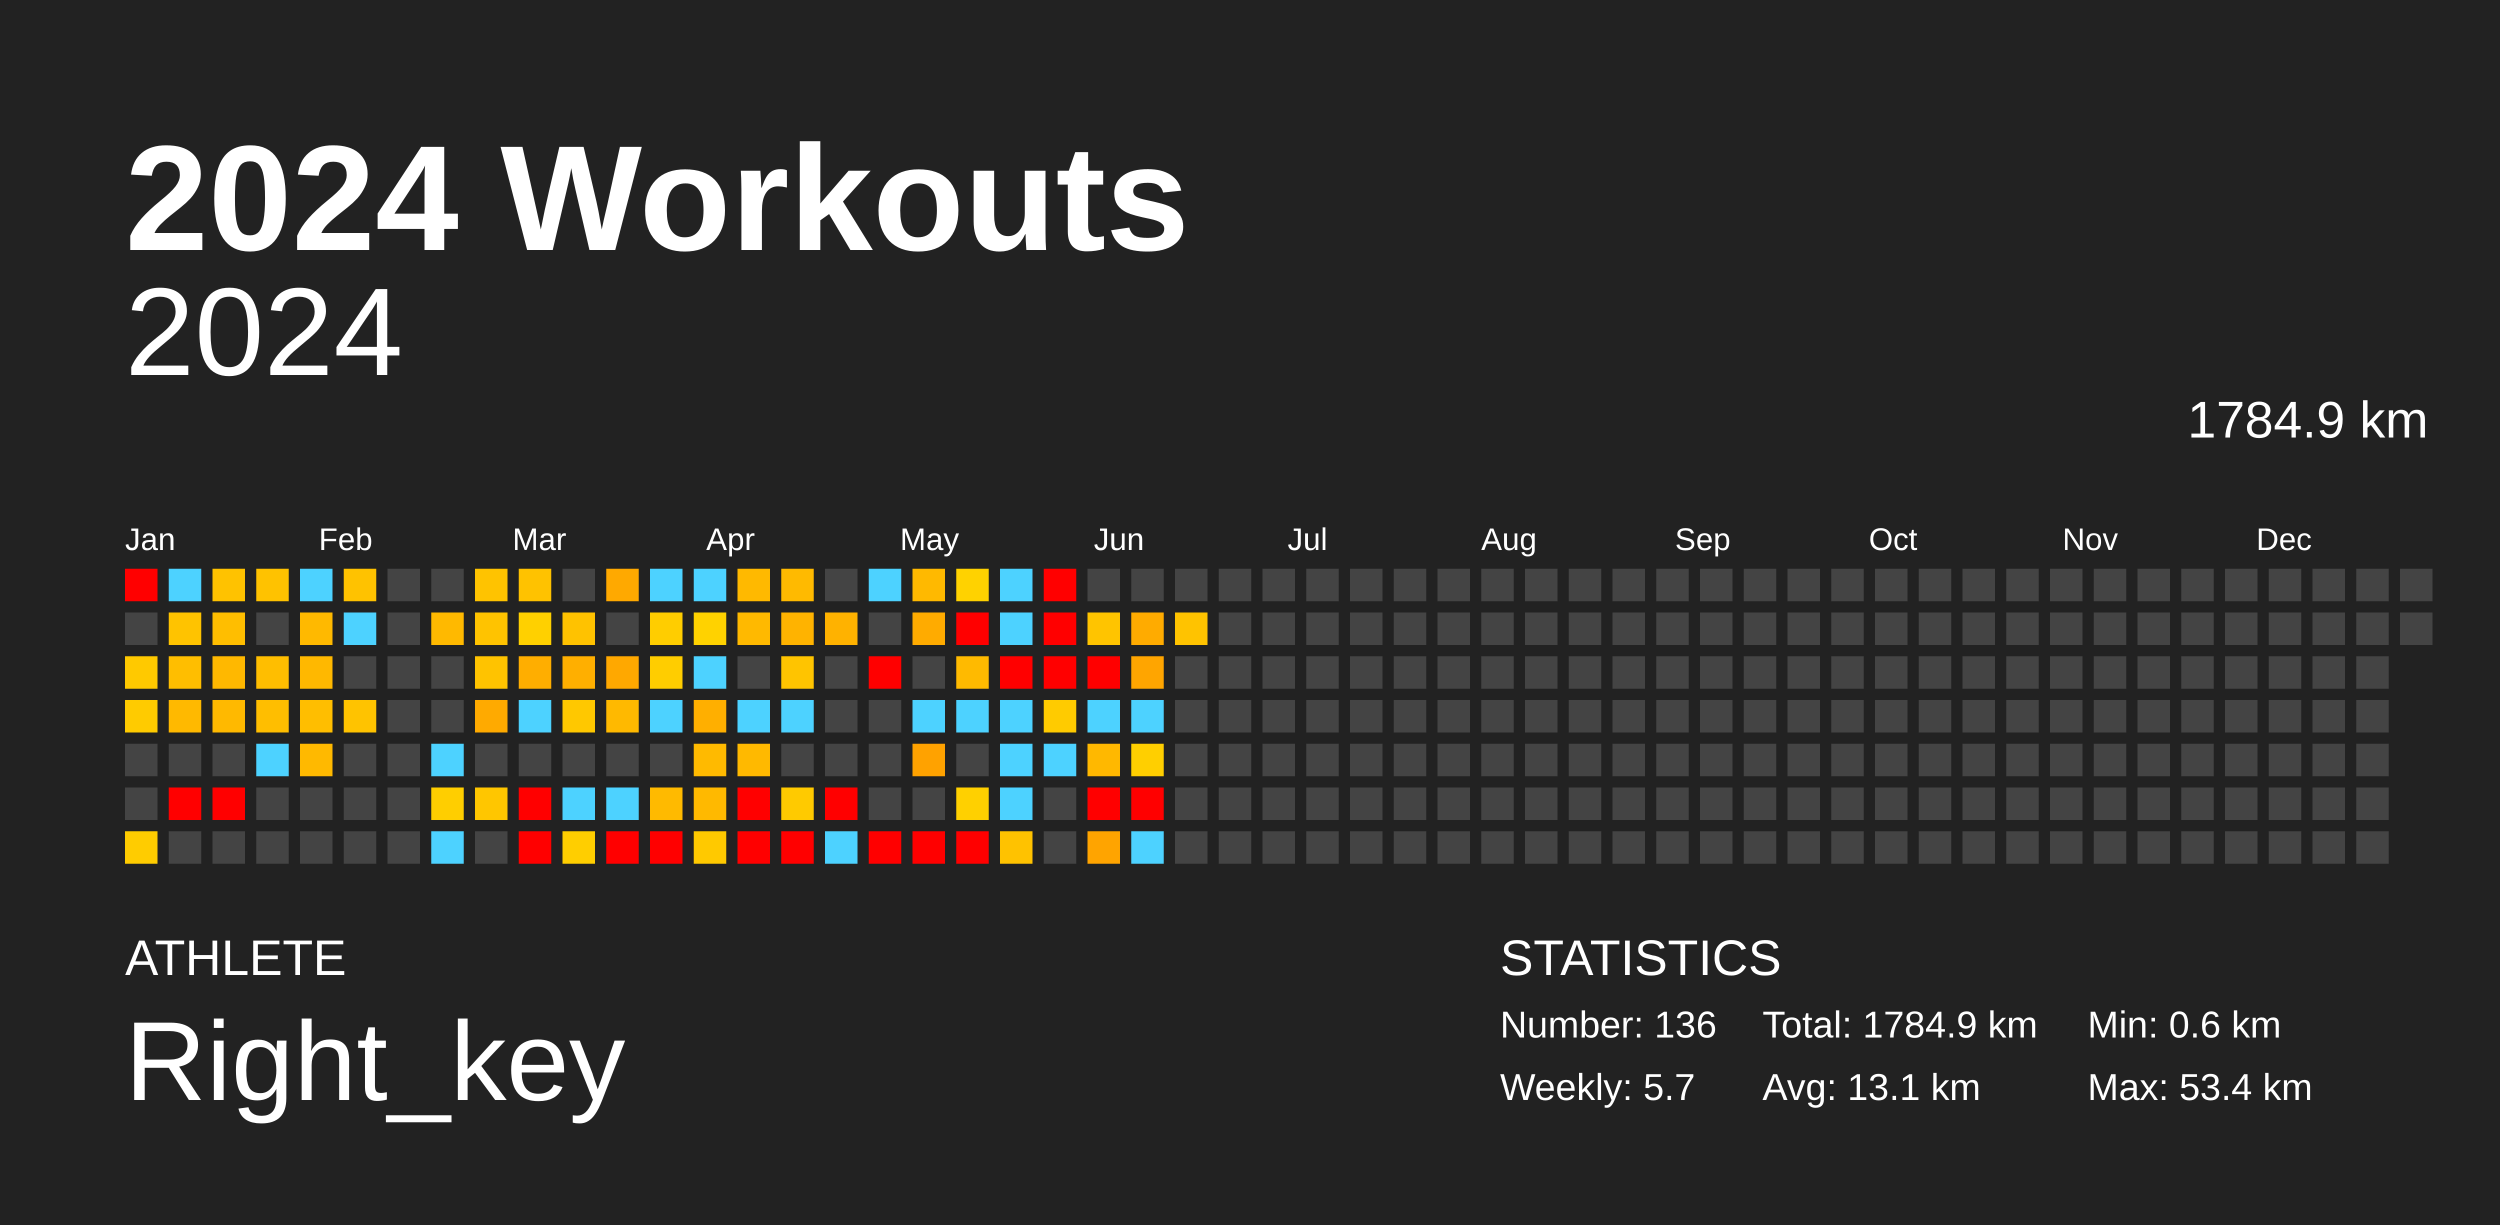
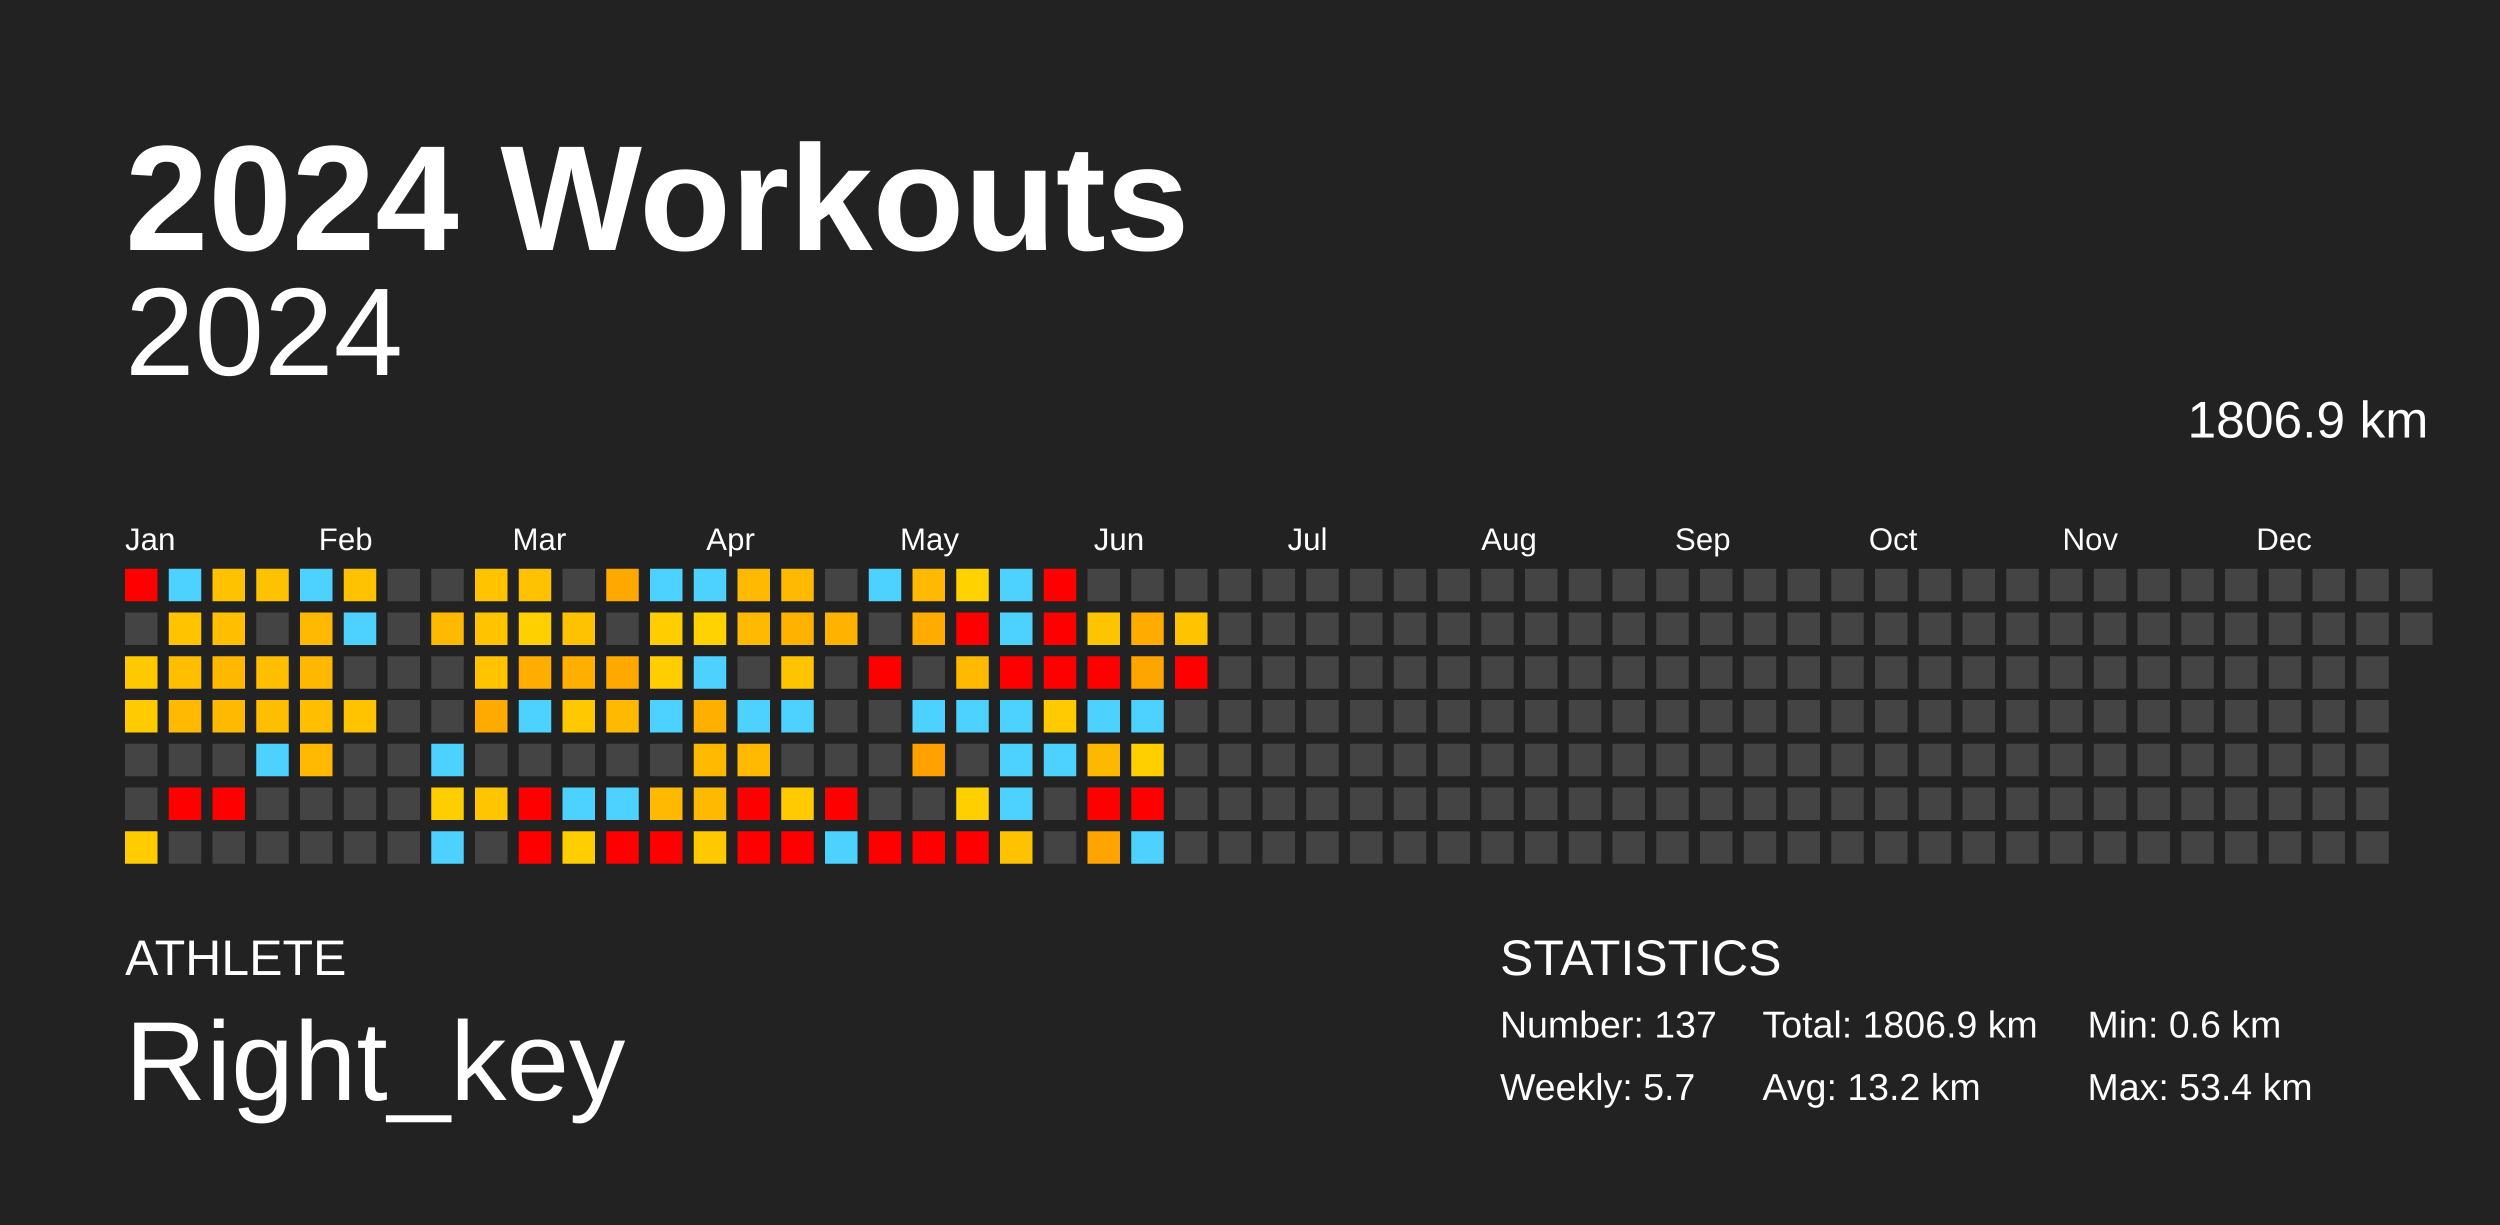
<svg xmlns="http://www.w3.org/2000/svg" baseProfile="full" height="98mm" version="1.1" viewBox="0,0,200,98" width="200mm">
  <defs />
  <rect fill="#222222" height="98" width="200" x="0" y="0" />
  <text fill="#FFFFFF" style="font-size:12px; font-family:Arial; font-weight:bold;" x="10" y="20">2024 Workouts</text>
  <text fill="#FFFFFF" style="font-size:4px; font-family:Arial" x="10" y="78">ATHLETE</text>
  <text fill="#FFFFFF" style="font-size:9px; font-family:Arial" x="10" y="88">Right_key</text>
  <text fill="#FFFFFF" style="font-size:4px; font-family:Arial" x="120" y="78">STATISTICS</text>
-   <text fill="#FFFFFF" style="font-size:3px; font-family:Arial" x="120" y="83">Number: 136</text>
+   <text fill="#FFFFFF" style="font-size:3px; font-family:Arial" x="120" y="83">Number: 137</text>
  <text fill="#FFFFFF" style="font-size:3px; font-family:Arial" x="120" y="88">Weekly: 5.7</text>
-   <text fill="#FFFFFF" style="font-size:3px; font-family:Arial" x="141" y="83">Total: 1784.9 km</text>
-   <text fill="#FFFFFF" style="font-size:3px; font-family:Arial" x="141" y="88">Avg: 13.1 km</text>
+   <text fill="#FFFFFF" style="font-size:3px; font-family:Arial" x="141" y="83">Total: 1806.9 km</text>
+   <text fill="#FFFFFF" style="font-size:3px; font-family:Arial" x="141" y="88">Avg: 13.2 km</text>
  <text fill="#FFFFFF" style="font-size:3px; font-family:Arial" x="167" y="83">Min: 0.6 km</text>
  <text fill="#FFFFFF" style="font-size:3px; font-family:Arial" x="167" y="88">Max: 53.4 km</text>
  <text alignment-baseline="hanging" fill="#FFFFFF" style="font-size:10.0px; font-family:Arial;" x="10" y="30">2024</text>
-   <text alignment-baseline="hanging" fill="#FFFFFF" style="font-size:4.125px; font-family:Arial;" x="175" y="35">1784.9 km</text>
+   <text alignment-baseline="hanging" fill="#FFFFFF" style="font-size:4.125px; font-family:Arial;" x="175" y="35">1806.9 km</text>
  <text fill="#FFFFFF" style="font-size:2.5px; font-family:Arial" x="10.0" y="44">Jan</text>
  <text fill="#FFFFFF" style="font-size:2.5px; font-family:Arial" x="25.5" y="44">Feb</text>
  <text fill="#FFFFFF" style="font-size:2.5px; font-family:Arial" x="41.0" y="44">Mar</text>
  <text fill="#FFFFFF" style="font-size:2.5px; font-family:Arial" x="56.5" y="44">Apr</text>
  <text fill="#FFFFFF" style="font-size:2.5px; font-family:Arial" x="72.0" y="44">May</text>
  <text fill="#FFFFFF" style="font-size:2.5px; font-family:Arial" x="87.5" y="44">Jun</text>
  <text fill="#FFFFFF" style="font-size:2.5px; font-family:Arial" x="103.0" y="44">Jul</text>
  <text fill="#FFFFFF" style="font-size:2.5px; font-family:Arial" x="118.5" y="44">Aug</text>
  <text fill="#FFFFFF" style="font-size:2.5px; font-family:Arial" x="134.0" y="44">Sep</text>
  <text fill="#FFFFFF" style="font-size:2.5px; font-family:Arial" x="149.5" y="44">Oct</text>
  <text fill="#FFFFFF" style="font-size:2.5px; font-family:Arial" x="165.0" y="44">Nov</text>
  <text fill="#FFFFFF" style="font-size:2.5px; font-family:Arial" x="180.5" y="44">Dec</text>
  <rect fill="red" height="2.6" width="2.6" x="10.0" y="45.5" />
  <rect fill="#444444" height="2.6" width="2.6" x="10.0" y="49.0" />
  <rect fill="#ffc900" height="2.6" width="2.6" x="10.0" y="52.5" />
  <rect fill="#ffcb00" height="2.6" width="2.6" x="10.0" y="56.0" />
  <rect fill="#444444" height="2.6" width="2.6" x="10.0" y="59.5" />
  <rect fill="#444444" height="2.6" width="2.6" x="10.0" y="63.0" />
  <rect fill="#ffcc00" height="2.6" width="2.6" x="10.0" y="66.5" />
  <rect fill="#4dd2ff" height="2.6" width="2.6" x="13.5" y="45.5" />
  <rect fill="#ffc300" height="2.6" width="2.6" x="13.5" y="49.0" />
  <rect fill="#ffbe00" height="2.6" width="2.6" x="13.5" y="52.5" />
  <rect fill="#ffb900" height="2.6" width="2.6" x="13.5" y="56.0" />
  <rect fill="#444444" height="2.6" width="2.6" x="13.5" y="59.5" />
  <rect fill="red" height="2.6" width="2.6" x="13.5" y="63.0" />
  <rect fill="#444444" height="2.6" width="2.6" x="13.5" y="66.5" />
  <rect fill="#ffc200" height="2.6" width="2.6" x="17.0" y="45.5" />
  <rect fill="#ffbe00" height="2.6" width="2.6" x="17.0" y="49.0" />
  <rect fill="#ffb800" height="2.6" width="2.6" x="17.0" y="52.5" />
  <rect fill="#ffb900" height="2.6" width="2.6" x="17.0" y="56.0" />
  <rect fill="#444444" height="2.6" width="2.6" x="17.0" y="59.5" />
  <rect fill="red" height="2.6" width="2.6" x="17.0" y="63.0" />
  <rect fill="#444444" height="2.6" width="2.6" x="17.0" y="66.5" />
  <rect fill="#ffc200" height="2.6" width="2.6" x="20.5" y="45.5" />
  <rect fill="#444444" height="2.6" width="2.6" x="20.5" y="49.0" />
  <rect fill="#ffbe00" height="2.6" width="2.6" x="20.5" y="52.5" />
  <rect fill="#ffbe00" height="2.6" width="2.6" x="20.5" y="56.0" />
  <rect fill="#4dd2ff" height="2.6" width="2.6" x="20.5" y="59.5" />
  <rect fill="#444444" height="2.6" width="2.6" x="20.5" y="63.0" />
  <rect fill="#444444" height="2.6" width="2.6" x="20.5" y="66.5" />
  <rect fill="#4dd2ff" height="2.6" width="2.6" x="24.0" y="45.5" />
  <rect fill="#ffb900" height="2.6" width="2.6" x="24.0" y="49.0" />
  <rect fill="#ffb800" height="2.6" width="2.6" x="24.0" y="52.5" />
  <rect fill="#ffbe00" height="2.6" width="2.6" x="24.0" y="56.0" />
  <rect fill="#ffb900" height="2.6" width="2.6" x="24.0" y="59.5" />
  <rect fill="#444444" height="2.6" width="2.6" x="24.0" y="63.0" />
  <rect fill="#444444" height="2.6" width="2.6" x="24.0" y="66.5" />
  <rect fill="#ffc200" height="2.6" width="2.6" x="27.5" y="45.5" />
  <rect fill="#4dd2ff" height="2.6" width="2.6" x="27.5" y="49.0" />
  <rect fill="#444444" height="2.6" width="2.6" x="27.5" y="52.5" />
  <rect fill="#ffc300" height="2.6" width="2.6" x="27.5" y="56.0" />
  <rect fill="#444444" height="2.6" width="2.6" x="27.5" y="59.5" />
  <rect fill="#444444" height="2.6" width="2.6" x="27.5" y="63.0" />
  <rect fill="#444444" height="2.6" width="2.6" x="27.5" y="66.5" />
  <rect fill="#444444" height="2.6" width="2.6" x="31.0" y="45.5" />
  <rect fill="#444444" height="2.6" width="2.6" x="31.0" y="49.0" />
  <rect fill="#444444" height="2.6" width="2.6" x="31.0" y="52.5" />
  <rect fill="#444444" height="2.6" width="2.6" x="31.0" y="56.0" />
  <rect fill="#444444" height="2.6" width="2.6" x="31.0" y="59.5" />
  <rect fill="#444444" height="2.6" width="2.6" x="31.0" y="63.0" />
  <rect fill="#444444" height="2.6" width="2.6" x="31.0" y="66.5" />
  <rect fill="#444444" height="2.6" width="2.6" x="34.5" y="45.5" />
  <rect fill="#ffb900" height="2.6" width="2.6" x="34.5" y="49.0" />
  <rect fill="#444444" height="2.6" width="2.6" x="34.5" y="52.5" />
  <rect fill="#444444" height="2.6" width="2.6" x="34.5" y="56.0" />
  <rect fill="#4dd2ff" height="2.6" width="2.6" x="34.5" y="59.5" />
  <rect fill="#ffce00" height="2.6" width="2.6" x="34.5" y="63.0" />
  <rect fill="#4dd2ff" height="2.6" width="2.6" x="34.5" y="66.5" />
  <rect fill="#ffc300" height="2.6" width="2.6" x="38.0" y="45.5" />
  <rect fill="#ffc300" height="2.6" width="2.6" x="38.0" y="49.0" />
  <rect fill="#ffc300" height="2.6" width="2.6" x="38.0" y="52.5" />
  <rect fill="#ffaa00" height="2.6" width="2.6" x="38.0" y="56.0" />
  <rect fill="#444444" height="2.6" width="2.6" x="38.0" y="59.5" />
  <rect fill="#ffc600" height="2.6" width="2.6" x="38.0" y="63.0" />
  <rect fill="#444444" height="2.6" width="2.6" x="38.0" y="66.5" />
  <rect fill="#ffc200" height="2.6" width="2.6" x="41.5" y="45.5" />
  <rect fill="#ffd000" height="2.6" width="2.6" x="41.5" y="49.0" />
  <rect fill="#ffae00" height="2.6" width="2.6" x="41.5" y="52.5" />
  <rect fill="#4dd2ff" height="2.6" width="2.6" x="41.5" y="56.0" />
  <rect fill="#444444" height="2.6" width="2.6" x="41.5" y="59.5" />
  <rect fill="red" height="2.6" width="2.6" x="41.5" y="63.0" />
  <rect fill="red" height="2.6" width="2.6" x="41.5" y="66.5" />
  <rect fill="#444444" height="2.6" width="2.6" x="45.0" y="45.5" />
  <rect fill="#ffc200" height="2.6" width="2.6" x="45.0" y="49.0" />
  <rect fill="#ffaf00" height="2.6" width="2.6" x="45.0" y="52.5" />
  <rect fill="#ffc800" height="2.6" width="2.6" x="45.0" y="56.0" />
  <rect fill="#444444" height="2.6" width="2.6" x="45.0" y="59.5" />
  <rect fill="#4dd2ff" height="2.6" width="2.6" x="45.0" y="63.0" />
  <rect fill="#ffce00" height="2.6" width="2.6" x="45.0" y="66.5" />
  <rect fill="#ffa900" height="2.6" width="2.6" x="48.5" y="45.5" />
  <rect fill="#444444" height="2.6" width="2.6" x="48.5" y="49.0" />
  <rect fill="#ffa800" height="2.6" width="2.6" x="48.5" y="52.5" />
  <rect fill="#ffb900" height="2.6" width="2.6" x="48.5" y="56.0" />
  <rect fill="#444444" height="2.6" width="2.6" x="48.5" y="59.5" />
  <rect fill="#4dd2ff" height="2.6" width="2.6" x="48.5" y="63.0" />
  <rect fill="red" height="2.6" width="2.6" x="48.5" y="66.5" />
  <rect fill="#4dd2ff" height="2.6" width="2.6" x="52.0" y="45.5" />
  <rect fill="#ffcd00" height="2.6" width="2.6" x="52.0" y="49.0" />
  <rect fill="#ffcd00" height="2.6" width="2.6" x="52.0" y="52.5" />
  <rect fill="#4dd2ff" height="2.6" width="2.6" x="52.0" y="56.0" />
  <rect fill="#444444" height="2.6" width="2.6" x="52.0" y="59.5" />
  <rect fill="#ffba00" height="2.6" width="2.6" x="52.0" y="63.0" />
  <rect fill="red" height="2.6" width="2.6" x="52.0" y="66.5" />
  <rect fill="#4dd2ff" height="2.6" width="2.6" x="55.5" y="45.5" />
  <rect fill="#ffd200" height="2.6" width="2.6" x="55.5" y="49.0" />
  <rect fill="#4dd2ff" height="2.6" width="2.6" x="55.5" y="52.5" />
  <rect fill="#ffaf00" height="2.6" width="2.6" x="55.5" y="56.0" />
  <rect fill="#ffba00" height="2.6" width="2.6" x="55.5" y="59.5" />
  <rect fill="#ffb900" height="2.6" width="2.6" x="55.5" y="63.0" />
  <rect fill="#ffc900" height="2.6" width="2.6" x="55.5" y="66.5" />
  <rect fill="#ffb900" height="2.6" width="2.6" x="59.0" y="45.5" />
  <rect fill="#ffb900" height="2.6" width="2.6" x="59.0" y="49.0" />
  <rect fill="#444444" height="2.6" width="2.6" x="59.0" y="52.5" />
  <rect fill="#4dd2ff" height="2.6" width="2.6" x="59.0" y="56.0" />
  <rect fill="#ffb900" height="2.6" width="2.6" x="59.0" y="59.5" />
  <rect fill="red" height="2.6" width="2.6" x="59.0" y="63.0" />
  <rect fill="red" height="2.6" width="2.6" x="59.0" y="66.5" />
  <rect fill="#ffba00" height="2.6" width="2.6" x="62.5" y="45.5" />
  <rect fill="#ffb300" height="2.6" width="2.6" x="62.5" y="49.0" />
  <rect fill="#ffc400" height="2.6" width="2.6" x="62.5" y="52.5" />
  <rect fill="#4dd2ff" height="2.6" width="2.6" x="62.5" y="56.0" />
  <rect fill="#444444" height="2.6" width="2.6" x="62.5" y="59.5" />
  <rect fill="#ffca00" height="2.6" width="2.6" x="62.5" y="63.0" />
  <rect fill="red" height="2.6" width="2.6" x="62.5" y="66.5" />
  <rect fill="#444444" height="2.6" width="2.6" x="66.0" y="45.5" />
  <rect fill="#ffb200" height="2.6" width="2.6" x="66.0" y="49.0" />
  <rect fill="#444444" height="2.6" width="2.6" x="66.0" y="52.5" />
  <rect fill="#444444" height="2.6" width="2.6" x="66.0" y="56.0" />
  <rect fill="#444444" height="2.6" width="2.6" x="66.0" y="59.5" />
  <rect fill="red" height="2.6" width="2.6" x="66.0" y="63.0" />
  <rect fill="#4dd2ff" height="2.6" width="2.6" x="66.0" y="66.5" />
  <rect fill="#4dd2ff" height="2.6" width="2.6" x="69.5" y="45.5" />
  <rect fill="#444444" height="2.6" width="2.6" x="69.5" y="49.0" />
  <rect fill="red" height="2.6" width="2.6" x="69.5" y="52.5" />
  <rect fill="#444444" height="2.6" width="2.6" x="69.5" y="56.0" />
  <rect fill="#444444" height="2.6" width="2.6" x="69.5" y="59.5" />
  <rect fill="#444444" height="2.6" width="2.6" x="69.5" y="63.0" />
  <rect fill="red" height="2.6" width="2.6" x="69.5" y="66.5" />
  <rect fill="#ffb900" height="2.6" width="2.6" x="73.0" y="45.5" />
  <rect fill="#ffab00" height="2.6" width="2.6" x="73.0" y="49.0" />
  <rect fill="#444444" height="2.6" width="2.6" x="73.0" y="52.5" />
  <rect fill="#4dd2ff" height="2.6" width="2.6" x="73.0" y="56.0" />
  <rect fill="#ffa200" height="2.6" width="2.6" x="73.0" y="59.5" />
  <rect fill="#444444" height="2.6" width="2.6" x="73.0" y="63.0" />
  <rect fill="red" height="2.6" width="2.6" x="73.0" y="66.5" />
  <rect fill="#ffd200" height="2.6" width="2.6" x="76.5" y="45.5" />
  <rect fill="red" height="2.6" width="2.6" x="76.5" y="49.0" />
  <rect fill="#ffba00" height="2.6" width="2.6" x="76.5" y="52.5" />
  <rect fill="#4dd2ff" height="2.6" width="2.6" x="76.5" y="56.0" />
  <rect fill="#444444" height="2.6" width="2.6" x="76.5" y="59.5" />
  <rect fill="#ffd000" height="2.6" width="2.6" x="76.5" y="63.0" />
  <rect fill="red" height="2.6" width="2.6" x="76.5" y="66.5" />
  <rect fill="#4dd2ff" height="2.6" width="2.6" x="80.0" y="45.5" />
  <rect fill="#4dd2ff" height="2.6" width="2.6" x="80.0" y="49.0" />
  <rect fill="red" height="2.6" width="2.6" x="80.0" y="52.5" />
  <rect fill="#4dd2ff" height="2.6" width="2.6" x="80.0" y="56.0" />
  <rect fill="#4dd2ff" height="2.6" width="2.6" x="80.0" y="59.5" />
  <rect fill="#4dd2ff" height="2.6" width="2.6" x="80.0" y="63.0" />
  <rect fill="#ffc200" height="2.6" width="2.6" x="80.0" y="66.5" />
  <rect fill="red" height="2.6" width="2.6" x="83.5" y="45.5" />
  <rect fill="red" height="2.6" width="2.6" x="83.5" y="49.0" />
  <rect fill="red" height="2.6" width="2.6" x="83.5" y="52.5" />
  <rect fill="#ffcb00" height="2.6" width="2.6" x="83.5" y="56.0" />
  <rect fill="#4dd2ff" height="2.6" width="2.6" x="83.5" y="59.5" />
  <rect fill="#444444" height="2.6" width="2.6" x="83.5" y="63.0" />
  <rect fill="#444444" height="2.6" width="2.6" x="83.5" y="66.5" />
  <rect fill="#444444" height="2.6" width="2.6" x="87.0" y="45.5" />
  <rect fill="#ffc400" height="2.6" width="2.6" x="87.0" y="49.0" />
  <rect fill="red" height="2.6" width="2.6" x="87.0" y="52.5" />
  <rect fill="#4dd2ff" height="2.6" width="2.6" x="87.0" y="56.0" />
  <rect fill="#ffb800" height="2.6" width="2.6" x="87.0" y="59.5" />
  <rect fill="red" height="2.6" width="2.6" x="87.0" y="63.0" />
  <rect fill="#ffa400" height="2.6" width="2.6" x="87.0" y="66.5" />
  <rect fill="#444444" height="2.6" width="2.6" x="90.5" y="45.5" />
  <rect fill="#ffab00" height="2.6" width="2.6" x="90.5" y="49.0" />
  <rect fill="#ffa500" height="2.6" width="2.6" x="90.5" y="52.5" />
  <rect fill="#4dd2ff" height="2.6" width="2.6" x="90.5" y="56.0" />
  <rect fill="#ffcf00" height="2.6" width="2.6" x="90.5" y="59.5" />
  <rect fill="red" height="2.6" width="2.6" x="90.5" y="63.0" />
  <rect fill="#4dd2ff" height="2.6" width="2.6" x="90.5" y="66.5" />
  <rect fill="#444444" height="2.6" width="2.6" x="94.0" y="45.5" />
  <rect fill="#ffc300" height="2.6" width="2.6" x="94.0" y="49.0" />
-   <rect fill="#444444" height="2.6" width="2.6" x="94.0" y="52.5" />
+   <rect fill="red" height="2.6" width="2.6" x="94.0" y="52.5" />
  <rect fill="#444444" height="2.6" width="2.6" x="94.0" y="56.0" />
  <rect fill="#444444" height="2.6" width="2.6" x="94.0" y="59.5" />
  <rect fill="#444444" height="2.6" width="2.6" x="94.0" y="63.0" />
  <rect fill="#444444" height="2.6" width="2.6" x="94.0" y="66.5" />
  <rect fill="#444444" height="2.6" width="2.6" x="97.5" y="45.5" />
  <rect fill="#444444" height="2.6" width="2.6" x="97.5" y="49.0" />
  <rect fill="#444444" height="2.6" width="2.6" x="97.5" y="52.5" />
  <rect fill="#444444" height="2.6" width="2.6" x="97.5" y="56.0" />
  <rect fill="#444444" height="2.6" width="2.6" x="97.5" y="59.5" />
  <rect fill="#444444" height="2.6" width="2.6" x="97.5" y="63.0" />
  <rect fill="#444444" height="2.6" width="2.6" x="97.5" y="66.5" />
  <rect fill="#444444" height="2.6" width="2.6" x="101.0" y="45.5" />
  <rect fill="#444444" height="2.6" width="2.6" x="101.0" y="49.0" />
  <rect fill="#444444" height="2.6" width="2.6" x="101.0" y="52.5" />
  <rect fill="#444444" height="2.6" width="2.6" x="101.0" y="56.0" />
  <rect fill="#444444" height="2.6" width="2.6" x="101.0" y="59.5" />
  <rect fill="#444444" height="2.6" width="2.6" x="101.0" y="63.0" />
  <rect fill="#444444" height="2.6" width="2.6" x="101.0" y="66.5" />
  <rect fill="#444444" height="2.6" width="2.6" x="104.5" y="45.5" />
  <rect fill="#444444" height="2.6" width="2.6" x="104.5" y="49.0" />
  <rect fill="#444444" height="2.6" width="2.6" x="104.5" y="52.5" />
  <rect fill="#444444" height="2.6" width="2.6" x="104.5" y="56.0" />
  <rect fill="#444444" height="2.6" width="2.6" x="104.5" y="59.5" />
  <rect fill="#444444" height="2.6" width="2.6" x="104.5" y="63.0" />
  <rect fill="#444444" height="2.6" width="2.6" x="104.5" y="66.5" />
  <rect fill="#444444" height="2.6" width="2.6" x="108.0" y="45.5" />
  <rect fill="#444444" height="2.6" width="2.6" x="108.0" y="49.0" />
  <rect fill="#444444" height="2.6" width="2.6" x="108.0" y="52.5" />
  <rect fill="#444444" height="2.6" width="2.6" x="108.0" y="56.0" />
  <rect fill="#444444" height="2.6" width="2.6" x="108.0" y="59.5" />
  <rect fill="#444444" height="2.6" width="2.6" x="108.0" y="63.0" />
  <rect fill="#444444" height="2.6" width="2.6" x="108.0" y="66.5" />
  <rect fill="#444444" height="2.6" width="2.6" x="111.5" y="45.5" />
  <rect fill="#444444" height="2.6" width="2.6" x="111.5" y="49.0" />
  <rect fill="#444444" height="2.6" width="2.6" x="111.5" y="52.5" />
  <rect fill="#444444" height="2.6" width="2.6" x="111.5" y="56.0" />
  <rect fill="#444444" height="2.6" width="2.6" x="111.5" y="59.5" />
  <rect fill="#444444" height="2.6" width="2.6" x="111.5" y="63.0" />
  <rect fill="#444444" height="2.6" width="2.6" x="111.5" y="66.5" />
  <rect fill="#444444" height="2.6" width="2.6" x="115.0" y="45.5" />
  <rect fill="#444444" height="2.6" width="2.6" x="115.0" y="49.0" />
  <rect fill="#444444" height="2.6" width="2.6" x="115.0" y="52.5" />
  <rect fill="#444444" height="2.6" width="2.6" x="115.0" y="56.0" />
  <rect fill="#444444" height="2.6" width="2.6" x="115.0" y="59.5" />
  <rect fill="#444444" height="2.6" width="2.6" x="115.0" y="63.0" />
  <rect fill="#444444" height="2.6" width="2.6" x="115.0" y="66.5" />
  <rect fill="#444444" height="2.6" width="2.6" x="118.5" y="45.5" />
  <rect fill="#444444" height="2.6" width="2.6" x="118.5" y="49.0" />
  <rect fill="#444444" height="2.6" width="2.6" x="118.5" y="52.5" />
  <rect fill="#444444" height="2.6" width="2.6" x="118.5" y="56.0" />
  <rect fill="#444444" height="2.6" width="2.6" x="118.5" y="59.5" />
  <rect fill="#444444" height="2.6" width="2.6" x="118.5" y="63.0" />
  <rect fill="#444444" height="2.6" width="2.6" x="118.5" y="66.5" />
  <rect fill="#444444" height="2.6" width="2.6" x="122.0" y="45.5" />
  <rect fill="#444444" height="2.6" width="2.6" x="122.0" y="49.0" />
  <rect fill="#444444" height="2.6" width="2.6" x="122.0" y="52.5" />
  <rect fill="#444444" height="2.6" width="2.6" x="122.0" y="56.0" />
  <rect fill="#444444" height="2.6" width="2.6" x="122.0" y="59.5" />
  <rect fill="#444444" height="2.6" width="2.6" x="122.0" y="63.0" />
  <rect fill="#444444" height="2.6" width="2.6" x="122.0" y="66.5" />
  <rect fill="#444444" height="2.6" width="2.6" x="125.5" y="45.5" />
  <rect fill="#444444" height="2.6" width="2.6" x="125.5" y="49.0" />
  <rect fill="#444444" height="2.6" width="2.6" x="125.5" y="52.5" />
  <rect fill="#444444" height="2.6" width="2.6" x="125.5" y="56.0" />
  <rect fill="#444444" height="2.6" width="2.6" x="125.5" y="59.5" />
  <rect fill="#444444" height="2.6" width="2.6" x="125.5" y="63.0" />
  <rect fill="#444444" height="2.6" width="2.6" x="125.5" y="66.5" />
  <rect fill="#444444" height="2.6" width="2.6" x="129.0" y="45.5" />
  <rect fill="#444444" height="2.6" width="2.6" x="129.0" y="49.0" />
  <rect fill="#444444" height="2.6" width="2.6" x="129.0" y="52.5" />
  <rect fill="#444444" height="2.6" width="2.6" x="129.0" y="56.0" />
  <rect fill="#444444" height="2.6" width="2.6" x="129.0" y="59.5" />
  <rect fill="#444444" height="2.6" width="2.6" x="129.0" y="63.0" />
  <rect fill="#444444" height="2.6" width="2.6" x="129.0" y="66.5" />
  <rect fill="#444444" height="2.6" width="2.6" x="132.5" y="45.5" />
  <rect fill="#444444" height="2.6" width="2.6" x="132.5" y="49.0" />
  <rect fill="#444444" height="2.6" width="2.6" x="132.5" y="52.5" />
  <rect fill="#444444" height="2.6" width="2.6" x="132.5" y="56.0" />
  <rect fill="#444444" height="2.6" width="2.6" x="132.5" y="59.5" />
  <rect fill="#444444" height="2.6" width="2.6" x="132.5" y="63.0" />
  <rect fill="#444444" height="2.6" width="2.6" x="132.5" y="66.5" />
  <rect fill="#444444" height="2.6" width="2.6" x="136.0" y="45.5" />
  <rect fill="#444444" height="2.6" width="2.6" x="136.0" y="49.0" />
  <rect fill="#444444" height="2.6" width="2.6" x="136.0" y="52.5" />
  <rect fill="#444444" height="2.6" width="2.6" x="136.0" y="56.0" />
  <rect fill="#444444" height="2.6" width="2.6" x="136.0" y="59.5" />
  <rect fill="#444444" height="2.6" width="2.6" x="136.0" y="63.0" />
  <rect fill="#444444" height="2.6" width="2.6" x="136.0" y="66.5" />
  <rect fill="#444444" height="2.6" width="2.6" x="139.5" y="45.5" />
  <rect fill="#444444" height="2.6" width="2.6" x="139.5" y="49.0" />
  <rect fill="#444444" height="2.6" width="2.6" x="139.5" y="52.5" />
  <rect fill="#444444" height="2.6" width="2.6" x="139.5" y="56.0" />
  <rect fill="#444444" height="2.6" width="2.6" x="139.5" y="59.5" />
  <rect fill="#444444" height="2.6" width="2.6" x="139.5" y="63.0" />
  <rect fill="#444444" height="2.6" width="2.6" x="139.5" y="66.5" />
  <rect fill="#444444" height="2.6" width="2.6" x="143.0" y="45.5" />
  <rect fill="#444444" height="2.6" width="2.6" x="143.0" y="49.0" />
  <rect fill="#444444" height="2.6" width="2.6" x="143.0" y="52.5" />
  <rect fill="#444444" height="2.6" width="2.6" x="143.0" y="56.0" />
  <rect fill="#444444" height="2.6" width="2.6" x="143.0" y="59.5" />
  <rect fill="#444444" height="2.6" width="2.6" x="143.0" y="63.0" />
  <rect fill="#444444" height="2.6" width="2.6" x="143.0" y="66.5" />
  <rect fill="#444444" height="2.6" width="2.6" x="146.5" y="45.5" />
  <rect fill="#444444" height="2.6" width="2.6" x="146.5" y="49.0" />
  <rect fill="#444444" height="2.6" width="2.6" x="146.5" y="52.5" />
  <rect fill="#444444" height="2.6" width="2.6" x="146.5" y="56.0" />
  <rect fill="#444444" height="2.6" width="2.6" x="146.5" y="59.5" />
  <rect fill="#444444" height="2.6" width="2.6" x="146.5" y="63.0" />
  <rect fill="#444444" height="2.6" width="2.6" x="146.5" y="66.5" />
  <rect fill="#444444" height="2.6" width="2.6" x="150.0" y="45.5" />
  <rect fill="#444444" height="2.6" width="2.6" x="150.0" y="49.0" />
  <rect fill="#444444" height="2.6" width="2.6" x="150.0" y="52.5" />
  <rect fill="#444444" height="2.6" width="2.6" x="150.0" y="56.0" />
  <rect fill="#444444" height="2.6" width="2.6" x="150.0" y="59.5" />
  <rect fill="#444444" height="2.6" width="2.6" x="150.0" y="63.0" />
  <rect fill="#444444" height="2.6" width="2.6" x="150.0" y="66.5" />
  <rect fill="#444444" height="2.6" width="2.6" x="153.5" y="45.5" />
  <rect fill="#444444" height="2.6" width="2.6" x="153.5" y="49.0" />
  <rect fill="#444444" height="2.6" width="2.6" x="153.5" y="52.5" />
  <rect fill="#444444" height="2.6" width="2.6" x="153.5" y="56.0" />
  <rect fill="#444444" height="2.6" width="2.6" x="153.5" y="59.5" />
  <rect fill="#444444" height="2.6" width="2.6" x="153.5" y="63.0" />
  <rect fill="#444444" height="2.6" width="2.6" x="153.5" y="66.5" />
  <rect fill="#444444" height="2.6" width="2.6" x="157.0" y="45.5" />
  <rect fill="#444444" height="2.6" width="2.6" x="157.0" y="49.0" />
  <rect fill="#444444" height="2.6" width="2.6" x="157.0" y="52.5" />
  <rect fill="#444444" height="2.6" width="2.6" x="157.0" y="56.0" />
  <rect fill="#444444" height="2.6" width="2.6" x="157.0" y="59.5" />
  <rect fill="#444444" height="2.6" width="2.6" x="157.0" y="63.0" />
  <rect fill="#444444" height="2.6" width="2.6" x="157.0" y="66.5" />
  <rect fill="#444444" height="2.6" width="2.6" x="160.5" y="45.5" />
  <rect fill="#444444" height="2.6" width="2.6" x="160.5" y="49.0" />
  <rect fill="#444444" height="2.6" width="2.6" x="160.5" y="52.5" />
  <rect fill="#444444" height="2.6" width="2.6" x="160.5" y="56.0" />
  <rect fill="#444444" height="2.6" width="2.6" x="160.5" y="59.5" />
  <rect fill="#444444" height="2.6" width="2.6" x="160.5" y="63.0" />
  <rect fill="#444444" height="2.6" width="2.6" x="160.5" y="66.5" />
  <rect fill="#444444" height="2.6" width="2.6" x="164.0" y="45.5" />
  <rect fill="#444444" height="2.6" width="2.6" x="164.0" y="49.0" />
  <rect fill="#444444" height="2.6" width="2.6" x="164.0" y="52.5" />
  <rect fill="#444444" height="2.6" width="2.6" x="164.0" y="56.0" />
  <rect fill="#444444" height="2.6" width="2.6" x="164.0" y="59.5" />
  <rect fill="#444444" height="2.6" width="2.6" x="164.0" y="63.0" />
  <rect fill="#444444" height="2.6" width="2.6" x="164.0" y="66.5" />
  <rect fill="#444444" height="2.6" width="2.6" x="167.5" y="45.5" />
  <rect fill="#444444" height="2.6" width="2.6" x="167.5" y="49.0" />
  <rect fill="#444444" height="2.6" width="2.6" x="167.5" y="52.5" />
  <rect fill="#444444" height="2.6" width="2.6" x="167.5" y="56.0" />
  <rect fill="#444444" height="2.6" width="2.6" x="167.5" y="59.5" />
  <rect fill="#444444" height="2.6" width="2.6" x="167.5" y="63.0" />
  <rect fill="#444444" height="2.6" width="2.6" x="167.5" y="66.5" />
  <rect fill="#444444" height="2.6" width="2.6" x="171.0" y="45.5" />
  <rect fill="#444444" height="2.6" width="2.6" x="171.0" y="49.0" />
  <rect fill="#444444" height="2.6" width="2.6" x="171.0" y="52.5" />
  <rect fill="#444444" height="2.6" width="2.6" x="171.0" y="56.0" />
  <rect fill="#444444" height="2.6" width="2.6" x="171.0" y="59.5" />
  <rect fill="#444444" height="2.6" width="2.6" x="171.0" y="63.0" />
  <rect fill="#444444" height="2.6" width="2.6" x="171.0" y="66.5" />
  <rect fill="#444444" height="2.6" width="2.6" x="174.5" y="45.5" />
  <rect fill="#444444" height="2.6" width="2.6" x="174.5" y="49.0" />
  <rect fill="#444444" height="2.6" width="2.6" x="174.5" y="52.5" />
  <rect fill="#444444" height="2.6" width="2.6" x="174.5" y="56.0" />
  <rect fill="#444444" height="2.6" width="2.6" x="174.5" y="59.5" />
  <rect fill="#444444" height="2.6" width="2.6" x="174.5" y="63.0" />
  <rect fill="#444444" height="2.6" width="2.6" x="174.5" y="66.5" />
  <rect fill="#444444" height="2.6" width="2.6" x="178.0" y="45.5" />
  <rect fill="#444444" height="2.6" width="2.6" x="178.0" y="49.0" />
  <rect fill="#444444" height="2.6" width="2.6" x="178.0" y="52.5" />
  <rect fill="#444444" height="2.6" width="2.6" x="178.0" y="56.0" />
  <rect fill="#444444" height="2.6" width="2.6" x="178.0" y="59.5" />
  <rect fill="#444444" height="2.6" width="2.6" x="178.0" y="63.0" />
  <rect fill="#444444" height="2.6" width="2.6" x="178.0" y="66.5" />
  <rect fill="#444444" height="2.6" width="2.6" x="181.5" y="45.5" />
  <rect fill="#444444" height="2.6" width="2.6" x="181.5" y="49.0" />
  <rect fill="#444444" height="2.6" width="2.6" x="181.5" y="52.5" />
  <rect fill="#444444" height="2.6" width="2.6" x="181.5" y="56.0" />
  <rect fill="#444444" height="2.6" width="2.6" x="181.5" y="59.5" />
  <rect fill="#444444" height="2.6" width="2.6" x="181.5" y="63.0" />
  <rect fill="#444444" height="2.6" width="2.6" x="181.5" y="66.5" />
  <rect fill="#444444" height="2.6" width="2.6" x="185.0" y="45.5" />
  <rect fill="#444444" height="2.6" width="2.6" x="185.0" y="49.0" />
  <rect fill="#444444" height="2.6" width="2.6" x="185.0" y="52.5" />
  <rect fill="#444444" height="2.6" width="2.6" x="185.0" y="56.0" />
  <rect fill="#444444" height="2.6" width="2.6" x="185.0" y="59.5" />
  <rect fill="#444444" height="2.6" width="2.6" x="185.0" y="63.0" />
  <rect fill="#444444" height="2.6" width="2.6" x="185.0" y="66.5" />
  <rect fill="#444444" height="2.6" width="2.6" x="188.5" y="45.5" />
  <rect fill="#444444" height="2.6" width="2.6" x="188.5" y="49.0" />
  <rect fill="#444444" height="2.6" width="2.6" x="188.5" y="52.5" />
  <rect fill="#444444" height="2.6" width="2.6" x="188.5" y="56.0" />
  <rect fill="#444444" height="2.6" width="2.6" x="188.5" y="59.5" />
  <rect fill="#444444" height="2.6" width="2.6" x="188.5" y="63.0" />
  <rect fill="#444444" height="2.6" width="2.6" x="188.5" y="66.5" />
  <rect fill="#444444" height="2.6" width="2.6" x="192.0" y="45.5" />
  <rect fill="#444444" height="2.6" width="2.6" x="192.0" y="49.0" />
</svg>
